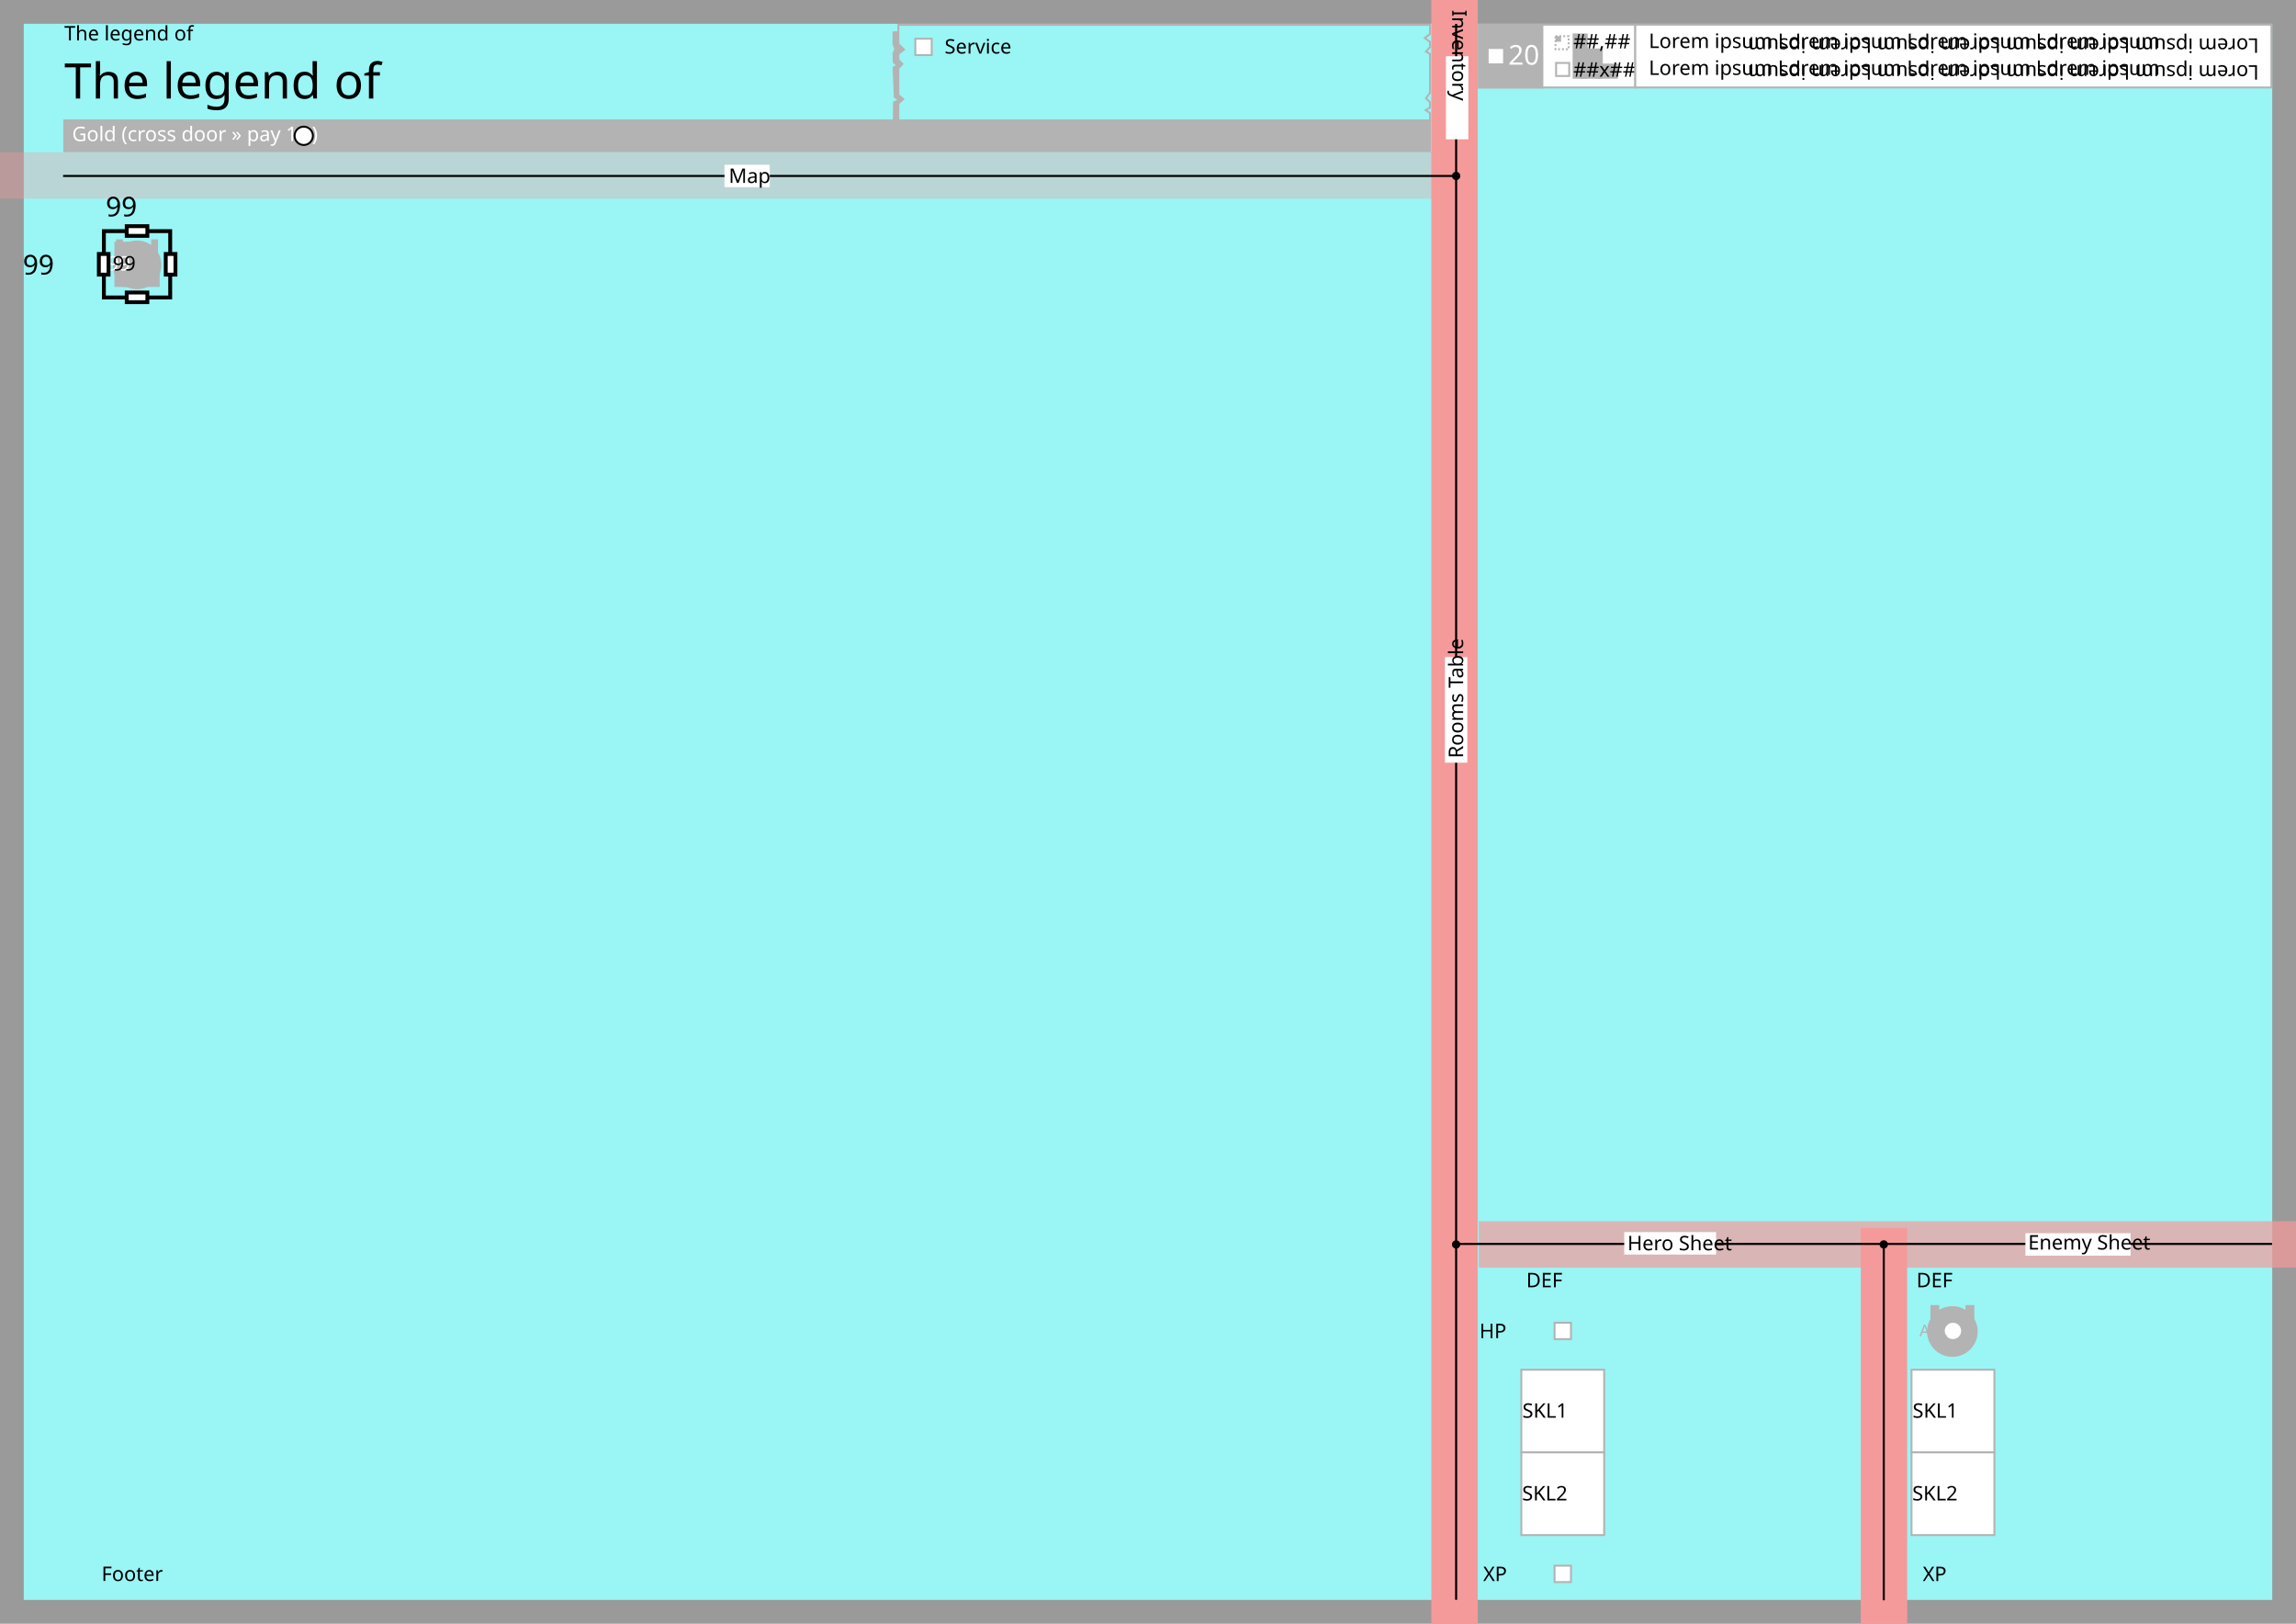
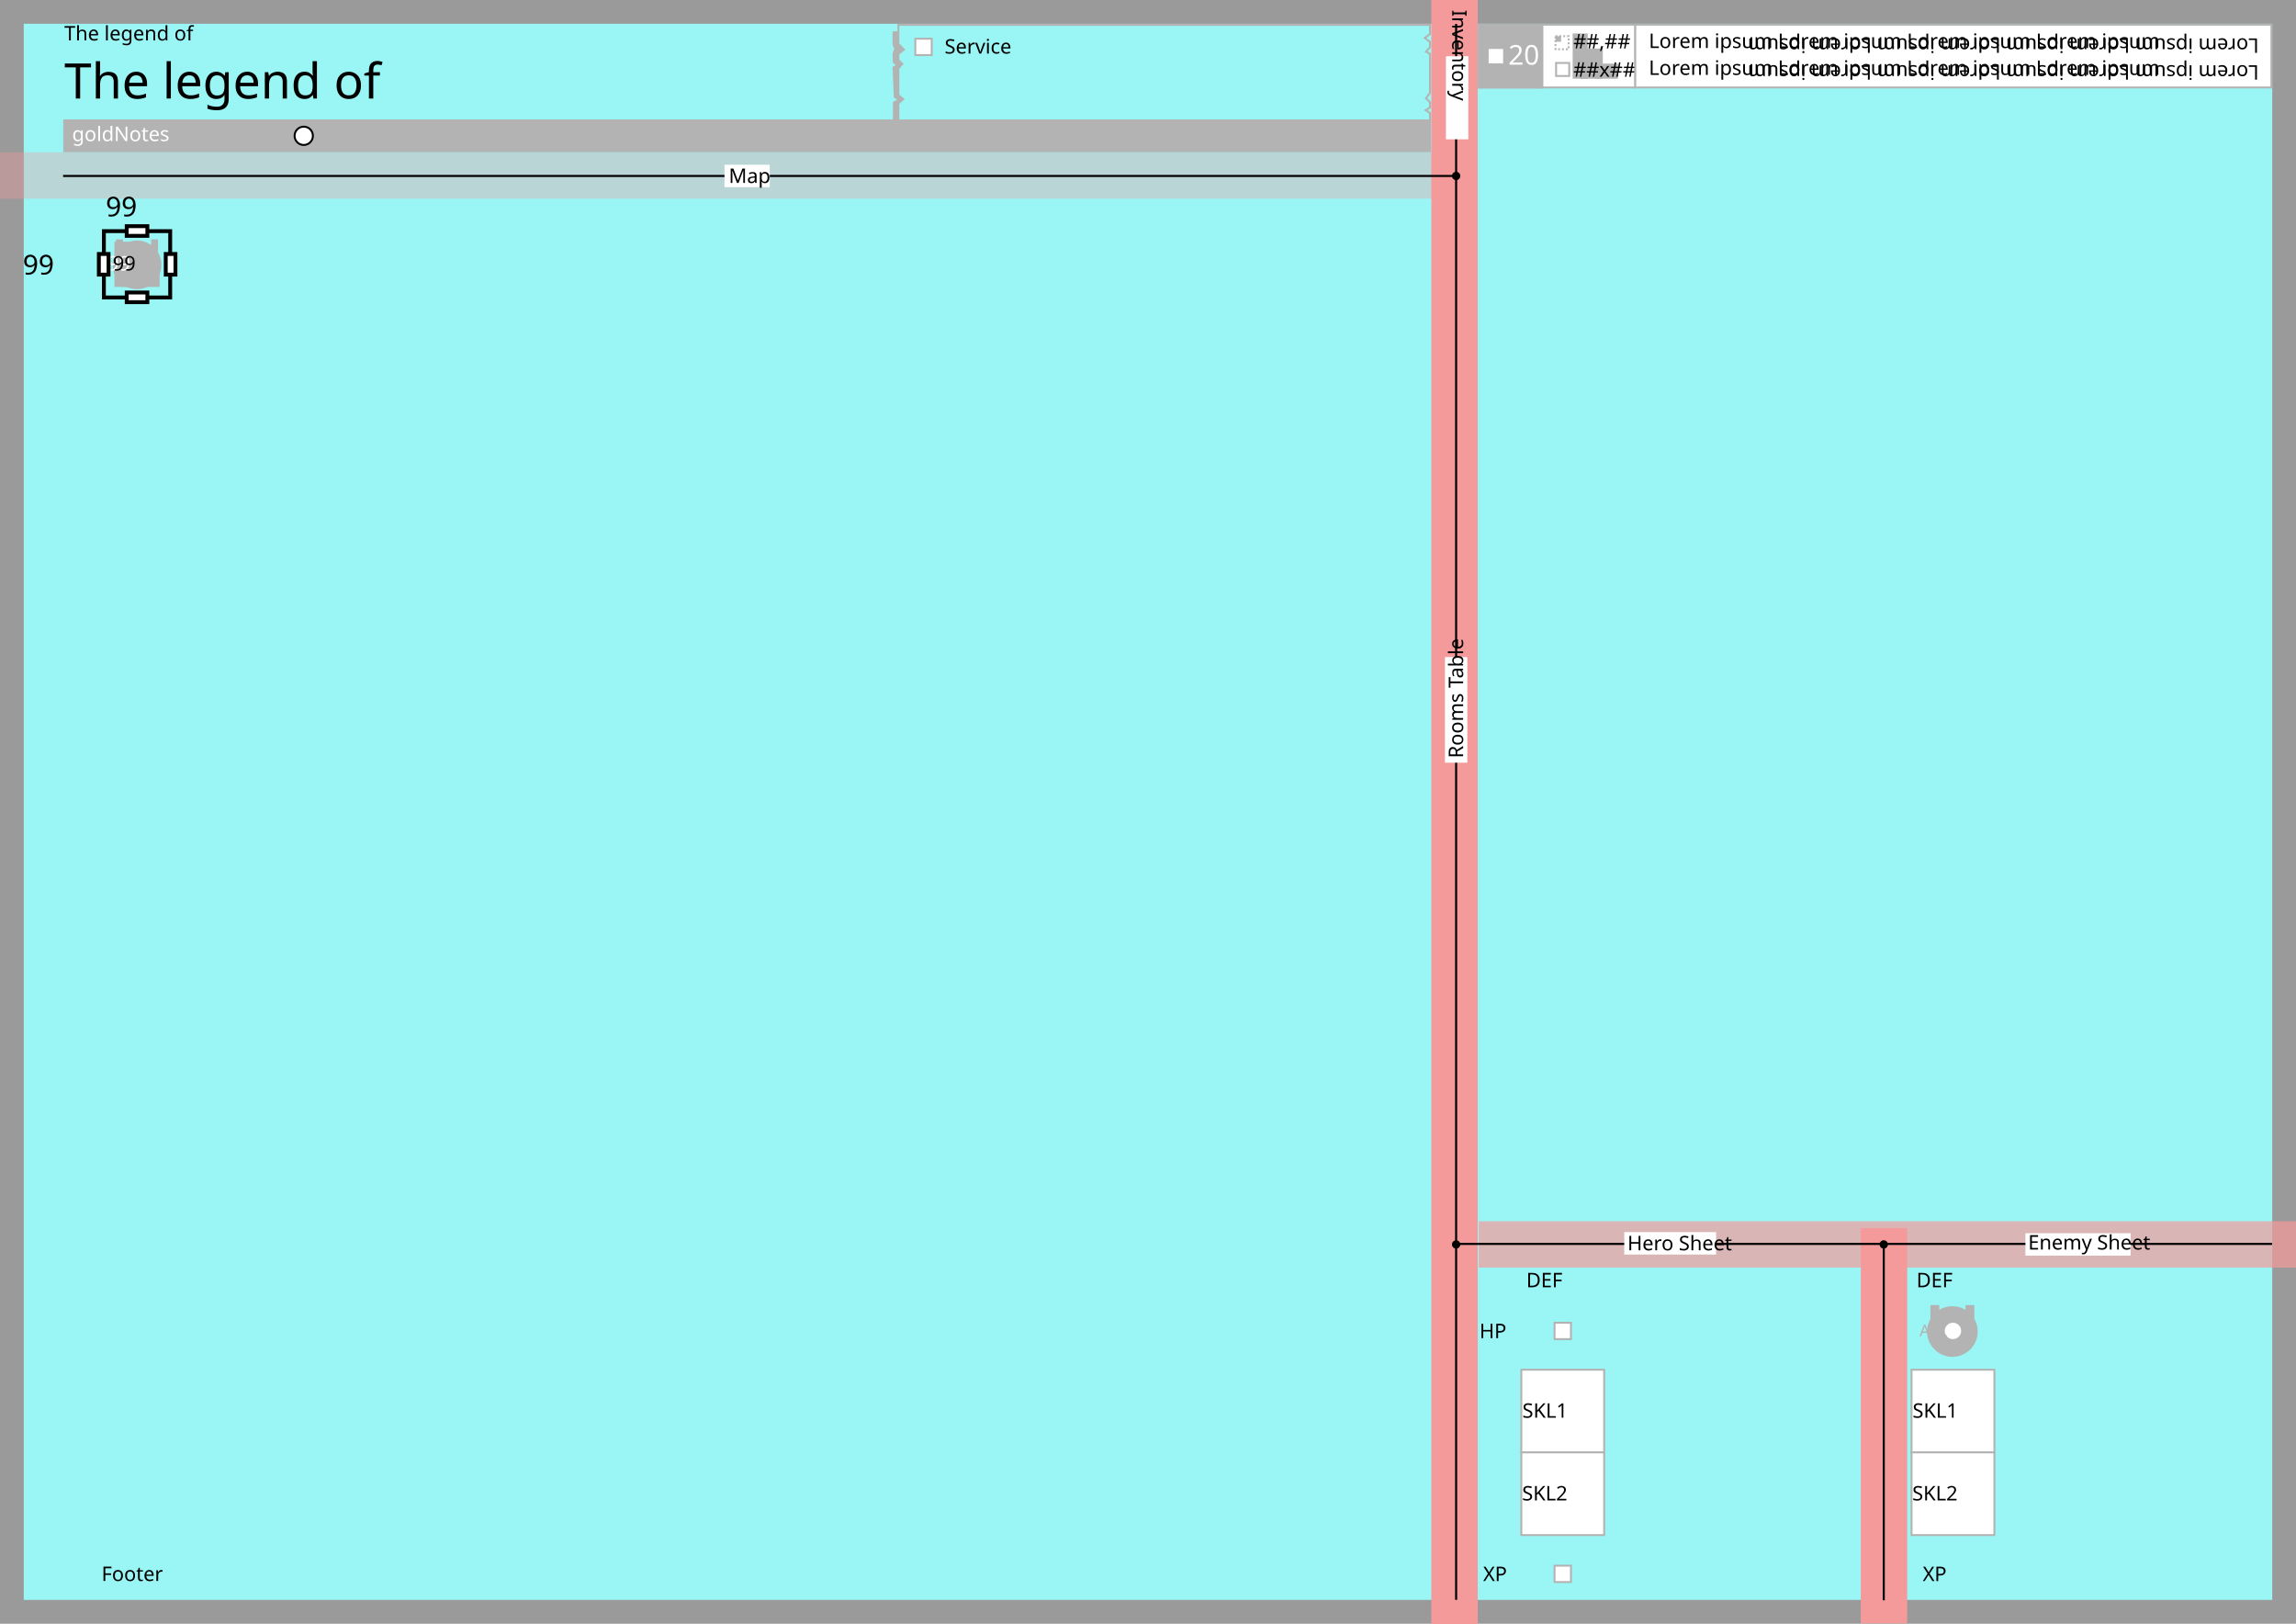
<svg xmlns="http://www.w3.org/2000/svg" width="297mm" height="210mm" viewBox="0 0 297 210" version="1.1" id="svg8">
  <defs id="defs2" />
  <g id="layer2" style="display:inline;opacity:0.358">
    <rect style="fill:#000000;stroke:none;stroke-width:0.15;paint-order:stroke markers fill" id="rect10089" width="297" height="210" x="0" y="0" />
    <rect style="fill:#00ffff;stroke:none;stroke-width:0.15;paint-order:stroke markers fill" id="rect10080" width="290.85" height="203.85" x="3.075" y="3.075" />
    <g id="g36809" transform="translate(-4.093017)">
      <rect style="fill:#ff0000;stroke:none;stroke-width:0.15;paint-order:stroke markers fill" id="rect10082" width="6" height="225.441" x="189.245" y="-15.163" />
    </g>
    <rect style="fill:#ff0000;fill-opacity:0.704;stroke:none;stroke-width:0.15;paint-order:stroke markers fill" id="rect16295" width="204.116" height="6" x="191.282" y="157.948" />
    <rect style="fill:#ff0000;stroke:none;stroke-width:0.15;paint-order:stroke markers fill" id="rect16361" width="6" height="51.139" x="240.704" y="158.824" />
    <rect style="display:inline;opacity:0.358;fill:#ff0000;stroke:none;stroke-width:0.15;paint-order:stroke markers fill" id="rect10082-1" width="6" height="225.441" x="-25.695" y="-34.475" transform="rotate(-90)" />
  </g>
  <g id="layer1" style="display:inline">
    <g id="gridEnemy">
      <rect style="fill:#b3b3b3;fill-opacity:1;stroke:none;stroke-width:0.25;stroke-miterlimit:4;stroke-dasharray:none;stroke-opacity:1;paint-order:normal" id="rect1584" width="0.889" height="2.152" x="15.015" y="30.961" />
      <rect style="fill:#b3b3b3;fill-opacity:1;stroke:none;stroke-width:0.25;stroke-miterlimit:4;stroke-dasharray:none;stroke-opacity:1;paint-order:normal" id="rect1586" width="0.889" height="2.152" x="19.551" y="30.961" />
      <circle style="display:inline;fill:#b3b3b3;fill-opacity:1;stroke:none;stroke-width:0.25;stroke-miterlimit:4;stroke-dasharray:none;stroke-opacity:1;paint-order:normal" id="circle1296" cx="17.727" cy="34.256" r="3.149" />
      <circle style="display:inline;fill:#ffffff;stroke:#b3b3b3;stroke-width:0.25;stroke-miterlimit:4;stroke-dasharray:none;stroke-opacity:1;paint-order:normal" id="gridEnemyLevel" cx="17.727" cy="34.256" r="1.185" />
    </g>
    <g id="gridStairs">
      <rect style="fill:#b3b3b3;fill-opacity:1;stroke:none;stroke-width:0.25;stroke-miterlimit:4;stroke-dasharray:none;stroke-opacity:1;paint-order:normal" id="rect1324" width="1.95" height="5.85" x="14.802" y="31.258" />
      <rect style="fill:#b3b3b3;fill-opacity:1;stroke:none;stroke-width:0.25;stroke-miterlimit:4;stroke-dasharray:none;stroke-opacity:1;paint-order:normal" id="rect1326" width="2.95" height="3.9" x="15.753" y="33.208" />
      <rect style="fill:#b3b3b3;fill-opacity:1;stroke:none;stroke-width:0.25;stroke-miterlimit:4;stroke-dasharray:none;stroke-opacity:1;paint-order:normal" id="rect1328" width="2.95" height="1.95" x="17.703" y="35.158" />
    </g>
    <g id="gridItem">
      <rect style="fill:#b3b3b3;stroke:none;stroke-width:0.25" id="as" width="4.75" height="4.75" x="15.352" y="31.808" />
      <text xml:space="preserve" style="font-style:normal;font-variant:normal;font-weight:normal;font-stretch:normal;font-size:2.59px;line-height:1.25;font-family:Seshat;-inkscape-font-specification:Seshat;text-align:center;text-anchor:middle;display:inline;fill:#ffffff;fill-opacity:1;stroke:none;stroke-width:0.25;stroke-miterlimit:4;stroke-dasharray:none" x="17.754" y="34.979" id="gridItemId">
        <tspan id="tspan16749-2" x="17.754" y="34.979" style="font-style:normal;font-variant:normal;font-weight:normal;font-stretch:normal;font-size:2.59px;font-family:Seshat;-inkscape-font-specification:Seshat;text-align:center;text-anchor:middle;fill:#ffffff;stroke-width:0.25;stroke-miterlimit:4;stroke-dasharray:none">99</tspan>
      </text>
    </g>
    <g id="enemyTier">
      <rect style="fill:#ffffff;fill-rule:evenodd;stroke:#b3b3b3;stroke-width:0.25;stroke-miterlimit:4;stroke-dasharray:none;stroke-opacity:1" id="enemyBox" width="10.717" height="10.695" x="247.266" y="177.151" />
      <text xml:space="preserve" style="font-style:normal;font-variant:normal;font-weight:normal;font-stretch:normal;font-size:2.59px;line-height:1.25;font-family:Seshat;-inkscape-font-specification:Seshat;text-align:center;text-anchor:middle;fill:#000000;fill-opacity:1;stroke:none;stroke-width:0.25;stroke-miterlimit:4;stroke-dasharray:none" x="252.691" y="183.36" id="enemySkillUp">
        <tspan id="tspan16303" x="252.691" y="183.36" style="font-style:normal;font-variant:normal;font-weight:normal;font-stretch:normal;font-size:2.59px;font-family:Seshat;-inkscape-font-specification:Seshat;text-align:center;text-anchor:middle;fill:#000000;stroke-width:0.25;stroke-miterlimit:4;stroke-dasharray:none">SKL1</tspan>
      </text>
      <rect style="fill:#ffffff;fill-rule:evenodd;stroke:#b3b3b3;stroke-width:0.25;stroke-miterlimit:4;stroke-dasharray:none;stroke-opacity:1" id="rect16307" width="10.717" height="10.695" x="247.266" y="187.845" />
      <text xml:space="preserve" style="font-style:normal;font-variant:normal;font-weight:normal;font-stretch:normal;font-size:2.59px;line-height:1.25;font-family:Seshat;-inkscape-font-specification:Seshat;text-align:center;text-anchor:middle;fill:#000000;fill-opacity:1;stroke:none;stroke-width:0.25;stroke-miterlimit:4;stroke-dasharray:none" x="252.655" y="194.055" id="enemySkillDown">
        <tspan id="tspan16309" x="252.655" y="194.055" style="font-style:normal;font-variant:normal;font-weight:normal;font-stretch:normal;font-size:2.59px;font-family:Seshat;-inkscape-font-specification:Seshat;text-align:center;text-anchor:middle;fill:#000000;stroke-width:0.25;stroke-miterlimit:4;stroke-dasharray:none">SKL2</tspan>
      </text>
      <g id="enemySymbol" transform="translate(-3.672068,0.5291667)">
        <circle style="display:inline;fill:#b3b3b3;fill-opacity:1;stroke:none;stroke-width:0.25;stroke-miterlimit:4;stroke-dasharray:none;stroke-opacity:1;paint-order:normal" id="circle1631" cx="256.296" cy="171.679" r="3.149" />
        <rect style="fill:#b3b3b3;fill-opacity:1;stroke:none;stroke-width:0.25;stroke-miterlimit:4;stroke-dasharray:none;stroke-opacity:1;paint-order:normal" id="rect1635" width="0.889" height="2.152" x="253.584" y="168.385" />
        <rect style="fill:#b3b3b3;fill-opacity:1;stroke:none;stroke-width:0.25;stroke-miterlimit:4;stroke-dasharray:none;stroke-opacity:1;paint-order:normal" id="rect1637" width="0.889" height="2.152" x="258.12" y="168.385" />
      </g>
      <circle style="fill:#ffffff;stroke:#b3b3b3;stroke-width:0.25;stroke-miterlimit:4;stroke-dasharray:none;stroke-opacity:1;paint-order:normal" id="enemyLevel" cx="252.624" cy="172.135" r="1.185" />
      <text xml:space="preserve" style="font-style:normal;font-variant:normal;font-weight:normal;font-stretch:normal;font-size:2.59px;line-height:1.25;font-family:Seshat;-inkscape-font-specification:Seshat;display:inline;fill:#000000;fill-opacity:1;stroke:none;stroke-width:0.25;stroke-miterlimit:4;stroke-dasharray:none" x="252.62" y="204.484" id="enemyXp">
        <tspan id="tspan16611-9" x="252.62" y="204.484" style="font-style:normal;font-variant:normal;font-weight:normal;font-stretch:normal;font-size:2.59px;font-family:Seshat;-inkscape-font-specification:Seshat;text-align:center;text-anchor:middle;fill:#000000;stroke-width:0.25;stroke-miterlimit:4;stroke-dasharray:none">XP</tspan>
      </text>
      <text xml:space="preserve" style="font-style:normal;font-variant:normal;font-weight:normal;font-stretch:normal;font-size:2.59px;line-height:1.25;font-family:Seshat;-inkscape-font-specification:Seshat;text-align:center;text-anchor:middle;display:inline;fill:#000000;fill-opacity:1;stroke:none;stroke-width:0.25;stroke-miterlimit:4;stroke-dasharray:none" x="252.602" y="166.486" id="enemyDefense">
        <tspan id="tspan16619-8" x="252.602" y="166.486" style="font-style:normal;font-variant:normal;font-weight:normal;font-stretch:normal;font-size:2.59px;font-family:Seshat;-inkscape-font-specification:Seshat;text-align:center;text-anchor:middle;fill:#000000;stroke-width:0.25;stroke-miterlimit:4;stroke-dasharray:none">DEF</tspan>
      </text>
      <g id="enemyOutline" transform="translate(-3.672068,0.5291667)">
        <path id="xxx" style="display:inline;fill:none;fill-opacity:1;stroke:#b3b3b3;stroke-width:0.25;stroke-miterlimit:4;stroke-dasharray:none;stroke-opacity:1;paint-order:normal" d="m 253.509,168.385 v 1.696 a 3.149,3.149 0 0 0 -0.436,1.599 3.149,3.149 0 0 0 3.149,3.149 3.149,3.149 0 0 0 3.149,-3.149 3.149,3.149 0 0 0 -0.436,-1.599 v -1.696 h -0.888 v 0.728 a 3.149,3.149 0 0 0 -1.824,-0.582 3.149,3.149 0 0 0 -1.824,0.582 v -0.728 z" />
        <text xml:space="preserve" style="font-style:normal;font-variant:normal;font-weight:normal;font-stretch:normal;font-size:2.117px;line-height:1.25;font-family:Seshat;-inkscape-font-specification:Seshat;text-align:center;text-anchor:middle;fill:#b3b3b3;fill-opacity:1;stroke:none;stroke-width:0.25;stroke-miterlimit:4;stroke-dasharray:none" x="256.223" y="172.322" id="text1006">
          <tspan id="tspan1004" x="256.223" y="172.322" style="font-style:normal;font-variant:normal;font-weight:normal;font-stretch:normal;font-size:2.117px;font-family:Seshat;-inkscape-font-specification:Seshat;text-align:center;text-anchor:middle;fill:#b3b3b3;stroke-width:0.25;stroke-miterlimit:4;stroke-dasharray:none">ALL</tspan>
        </text>
      </g>
    </g>
    <text xml:space="preserve" style="font-style:normal;font-variant:normal;font-weight:normal;font-stretch:normal;font-size:2.59px;line-height:1.25;font-family:Seshat;-inkscape-font-specification:Seshat;fill:#000000;fill-opacity:1;stroke:none;stroke-width:0.25;stroke-miterlimit:4;stroke-dasharray:none" x="191.85" y="204.484" id="text16613">
      <tspan id="tspan16611" x="191.85" y="204.484" style="font-style:normal;font-variant:normal;font-weight:normal;font-stretch:normal;font-size:2.59px;font-family:Seshat;-inkscape-font-specification:Seshat;fill:#000000;stroke-width:0.25;stroke-miterlimit:4;stroke-dasharray:none">XP</tspan>
    </text>
    <text xml:space="preserve" style="font-style:normal;font-variant:normal;font-weight:normal;font-stretch:normal;font-size:2.59px;line-height:1.25;font-family:Seshat;-inkscape-font-specification:Seshat;fill:#000000;fill-opacity:1;stroke:none;stroke-width:0.25;stroke-miterlimit:4;stroke-dasharray:none" x="191.384" y="173.064" id="text16617">
      <tspan id="tspan16615" x="191.384" y="173.064" style="font-style:normal;font-variant:normal;font-weight:normal;font-stretch:normal;font-size:2.59px;font-family:Seshat;-inkscape-font-specification:Seshat;fill:#000000;stroke-width:0.25;stroke-miterlimit:4;stroke-dasharray:none">HP</tspan>
    </text>
    <g id="heroTier">
      <rect style="fill:#ffffff;fill-rule:evenodd;stroke:#b3b3b3;stroke-width:0.25;stroke-miterlimit:4;stroke-dasharray:none;stroke-opacity:1" id="heroBox" width="10.717" height="10.695" x="196.792" y="177.151" />
      <text xml:space="preserve" style="font-style:normal;font-variant:normal;font-weight:normal;font-stretch:normal;font-size:2.59px;line-height:1.25;font-family:Seshat;-inkscape-font-specification:Seshat;text-align:center;text-anchor:middle;fill:#000000;fill-opacity:1;stroke:none;stroke-width:0.25;stroke-miterlimit:4;stroke-dasharray:none" x="202.217" y="183.36" id="heroSkillUp">
        <tspan id="tspan16193" x="202.217" y="183.36" style="font-style:normal;font-variant:normal;font-weight:normal;font-stretch:normal;font-size:2.59px;font-family:Seshat;-inkscape-font-specification:Seshat;text-align:center;text-anchor:middle;fill:#000000;stroke-width:0.25;stroke-miterlimit:4;stroke-dasharray:none">SKL1</tspan>
      </text>
      <rect style="fill:#ffffff;fill-rule:evenodd;stroke:#b3b3b3;stroke-width:0.25;stroke-miterlimit:4;stroke-dasharray:none;stroke-opacity:1" id="rect16199" width="10.717" height="10.695" x="196.792" y="187.845" />
      <text xml:space="preserve" style="font-style:normal;font-variant:normal;font-weight:normal;font-stretch:normal;font-size:2.59px;line-height:1.25;font-family:Seshat;-inkscape-font-specification:Seshat;text-align:center;text-anchor:middle;fill:#000000;fill-opacity:1;stroke:none;stroke-width:0.25;stroke-miterlimit:4;stroke-dasharray:none" x="202.181" y="194.055" id="heroSkillDown">
        <tspan id="tspan16201" x="202.181" y="194.055" style="font-style:normal;font-variant:normal;font-weight:normal;font-stretch:normal;font-size:2.59px;font-family:Seshat;-inkscape-font-specification:Seshat;text-align:center;text-anchor:middle;fill:#000000;stroke-width:0.25;stroke-miterlimit:4;stroke-dasharray:none">SKL2</tspan>
      </text>
      <rect style="fill:#ffffff;fill-rule:evenodd;stroke:#b3b3b3;stroke-width:0.25;stroke-miterlimit:4;stroke-dasharray:none;stroke-opacity:1" id="heroXp" width="2.119" height="2.119" x="201.091" y="202.496" />
      <text xml:space="preserve" style="font-style:normal;font-variant:normal;font-weight:normal;font-stretch:normal;font-size:2.59px;line-height:1.25;font-family:Seshat;-inkscape-font-specification:Seshat;text-align:center;text-anchor:middle;fill:#000000;fill-opacity:1;stroke:none;stroke-width:0.25;stroke-miterlimit:4;stroke-dasharray:none" x="202.128" y="166.486" id="heroDefense">
        <tspan id="tspan16619" x="202.128" y="166.486" style="font-style:normal;font-variant:normal;font-weight:normal;font-stretch:normal;font-size:2.59px;font-family:Seshat;-inkscape-font-specification:Seshat;text-align:center;text-anchor:middle;fill:#000000;stroke-width:0.25;stroke-miterlimit:4;stroke-dasharray:none">DEF</tspan>
      </text>
      <rect style="fill:#ffffff;fill-rule:evenodd;stroke:#b3b3b3;stroke-width:0.25;stroke-miterlimit:4;stroke-dasharray:none;stroke-opacity:1" id="heroHp" width="2.119" height="2.119" x="201.091" y="171.076" />
    </g>
    <g id="roomData">
      <rect style="fill:#ffffff;fill-rule:evenodd;stroke:#b3b3b3;stroke-width:0.25;stroke-miterlimit:4;stroke-dasharray:none;stroke-opacity:1" id="rect7923" width="12.037" height="8.121" x="199.492" y="3.193" />
      <g id="roomStarting" style="display:inline" transform="translate(193.4117,-16.24661)">
        <rect style="fill:#b3b3b3;fill-opacity:1;stroke:none;stroke-width:0.25;stroke-miterlimit:4;stroke-dasharray:none;stroke-opacity:1;paint-order:normal" id="rect1324-2" width="1.95" height="5.85" x="10.019" y="20.575" />
        <rect style="fill:#b3b3b3;fill-opacity:1;stroke:none;stroke-width:0.25;stroke-miterlimit:4;stroke-dasharray:none;stroke-opacity:1;paint-order:normal" id="rect1326-1" width="2.95" height="3.9" x="10.969" y="22.525" />
        <rect style="fill:#b3b3b3;fill-opacity:1;stroke:none;stroke-width:0.25;stroke-miterlimit:4;stroke-dasharray:none;stroke-opacity:1;paint-order:normal" id="rect1328-6" width="2.95" height="1.95" x="12.919" y="24.475" />
      </g>
      <rect style="fill:#b3b3b3;fill-opacity:1;stroke:#b3b3b3;stroke-width:0.25;stroke-miterlimit:4;stroke-dasharray:none;stroke-opacity:1;paint-order:stroke markers fill" id="roomHeight" width="8.202" height="8.145" x="191.29" y="3.193" />
      <g id="roomCoords" transform="translate(-4.10769)">
        <text xml:space="preserve" style="font-style:normal;font-variant:normal;font-weight:normal;font-stretch:normal;font-size:2.59px;line-height:1.25;font-family:Seshat;-inkscape-font-specification:Seshat;fill:#000000;fill-opacity:1;stroke:none;stroke-width:0.25;stroke-miterlimit:4;stroke-dasharray:none" x="207.629" y="9.926" id="roomSize">
          <tspan id="tspan7915" x="207.629" y="9.926" style="font-style:normal;font-variant:normal;font-weight:normal;font-stretch:normal;font-size:2.59px;font-family:Seshat;-inkscape-font-specification:Seshat;fill:#000000;stroke-width:0.25;stroke-miterlimit:4;stroke-dasharray:none">##x##</tspan>
        </text>
        <text xml:space="preserve" style="font-style:normal;font-variant:normal;font-weight:normal;font-stretch:normal;font-size:2.59px;line-height:1.25;font-family:Seshat;-inkscape-font-specification:Seshat;fill:#000000;fill-opacity:1;stroke:none;stroke-width:0.25;stroke-miterlimit:4;stroke-dasharray:none" x="207.629" y="6.263" id="roomPosition">
          <tspan id="tspan7919" x="207.629" y="6.263" style="font-style:normal;font-variant:normal;font-weight:normal;font-stretch:normal;font-size:2.59px;font-family:Seshat;-inkscape-font-specification:Seshat;fill:#000000;stroke-width:0.25;stroke-miterlimit:4;stroke-dasharray:none">##,##</tspan>
        </text>
        <rect style="fill:none;fill-opacity:1;stroke:#b3b3b3;stroke-width:0.25;stroke-miterlimit:4;stroke-dasharray:0.25, 0.25;stroke-dashoffset:0;stroke-opacity:1;paint-order:stroke markers fill" id="rect7925" width="1.7" height="1.688" x="205.321" y="4.679" />
        <rect style="fill:none;fill-opacity:1;stroke:#b3b3b3;stroke-width:0.25;stroke-miterlimit:4;stroke-dasharray:none;stroke-opacity:1;paint-order:stroke markers fill" id="rect7927" width="1.7" height="1.688" x="205.395" y="8.14" />
        <rect style="fill:#b3b3b3;fill-opacity:1;stroke:none;stroke-width:0.25;stroke-miterlimit:4;stroke-dasharray:none;stroke-opacity:1;paint-order:stroke markers fill" id="rect7583" width="0.72" height="0.72" x="205.321" y="4.679" />
      </g>
      <rect style="fill:#ffffff;fill-rule:evenodd;stroke:#b3b3b3;stroke-width:0.25;stroke-miterlimit:4;stroke-dasharray:none;stroke-opacity:1" id="rect15485" width="82.291" height="8.121" x="211.529" y="3.193" />
      <g id="g1047" transform="translate(-3.693095)">
        <text xml:space="preserve" style="font-style:normal;font-variant:normal;font-weight:normal;font-stretch:normal;font-size:3.528px;line-height:1.25;font-family:Seshat;-inkscape-font-specification:Seshat;fill:#ffffff;fill-opacity:1;stroke:none;stroke-width:0.25;stroke-miterlimit:4;stroke-dasharray:none" x="198.79" y="8.37" id="roomId">
          <tspan id="tspan7889" x="198.79" y="8.37" style="font-style:normal;font-variant:normal;font-weight:normal;font-stretch:normal;font-size:3.528px;font-family:Seshat;-inkscape-font-specification:Seshat;fill:#ffffff;stroke-width:0.25;stroke-miterlimit:4;stroke-dasharray:none">20</tspan>
        </text>
        <rect style="display:inline;fill:#ffffff;fill-rule:evenodd;stroke:#b3b3b3;stroke-width:0.25;stroke-miterlimit:4;stroke-dasharray:none;stroke-opacity:1" id="roomCheckbox" width="2.119" height="2.119" x="196.132" y="6.206" />
      </g>
      <text xml:space="preserve" style="font-style:normal;font-variant:normal;font-weight:normal;font-stretch:normal;font-size:2.59px;line-height:1.25;font-family:Seshat;-inkscape-font-specification:Seshat;text-align:start;text-anchor:start;fill:#000000;fill-opacity:1;stroke:none;stroke-width:0.25;stroke-miterlimit:4;stroke-dasharray:none" x="213.287" y="6.208" id="roomLine1">
        <tspan id="tspan9577" x="213.287" y="6.208" style="font-style:normal;font-variant:normal;font-weight:normal;font-stretch:normal;font-size:2.59px;font-family:Seshat;-inkscape-font-specification:Seshat;text-align:start;text-anchor:start;fill:#000000;stroke-width:0.25;stroke-miterlimit:4;stroke-dasharray:none">Lorem ipsum Lorem ipsum Lorem ipsum Lorem ipsum </tspan>
      </text>
      <text xml:space="preserve" style="font-style:normal;font-variant:normal;font-weight:normal;font-stretch:normal;font-size:2.59px;line-height:1.25;font-family:Seshat;-inkscape-font-specification:Seshat;text-align:start;text-anchor:start;fill:#000000;fill-opacity:1;stroke:none;stroke-width:0.25;stroke-miterlimit:4;stroke-dasharray:none" x="213.287" y="9.681" id="roomLine2">
        <tspan id="tspan15487" x="213.287" y="9.681" style="font-style:normal;font-variant:normal;font-weight:normal;font-stretch:normal;font-size:2.59px;font-family:Seshat;-inkscape-font-specification:Seshat;text-align:start;text-anchor:start;fill:#000000;stroke-width:0.25;stroke-miterlimit:4;stroke-dasharray:none">Lorem ipsum Lorem ipsum Lorem ipsum Lorem ipsum </tspan>
      </text>
    </g>
    <path style="fill:none;stroke:#000000;stroke-width:0.265px;stroke-linecap:butt;stroke-linejoin:miter;stroke-opacity:1" d="M 188.358,3.087 V 206.913" id="path16297" />
    <path style="fill:none;stroke:#000000;stroke-width:0.265px;stroke-linecap:butt;stroke-linejoin:miter;stroke-opacity:1" d="M 188.415,160.882 H 293.901" id="path16299" />
    <path style="fill:none;stroke:#000000;stroke-width:0.265px;stroke-linecap:butt;stroke-linejoin:miter;stroke-opacity:1" d="m 243.675,160.981 v 45.989" id="path16372" />
    <text xml:space="preserve" style="font-style:normal;font-variant:normal;font-weight:normal;font-stretch:normal;font-size:2.59px;line-height:1.25;font-family:Seshat;-inkscape-font-specification:Seshat;text-align:start;text-anchor:start;fill:#000000;fill-opacity:1;stroke:none;stroke-width:0.25;stroke-miterlimit:4;stroke-dasharray:none" x="8.316" y="5.229" id="adventureHeader">
      <tspan id="tspan7575" x="8.316" y="5.229" style="font-style:normal;font-variant:normal;font-weight:normal;font-stretch:normal;font-size:2.59px;font-family:Seshat;-inkscape-font-specification:Seshat;text-align:start;text-anchor:start;fill:#000000;stroke-width:0.25;stroke-miterlimit:4;stroke-dasharray:none">The legend of </tspan>
    </text>
    <text xml:space="preserve" style="font-style:normal;font-variant:normal;font-weight:normal;font-stretch:normal;font-size:6.35px;line-height:1.25;font-family:Seshat;-inkscape-font-specification:Seshat;text-align:start;text-anchor:start;fill:#000000;fill-opacity:1;stroke:none;stroke-width:0.25;stroke-miterlimit:4;stroke-dasharray:none" x="8.321" y="12.742" id="adventureTitle">
      <tspan id="tspan7579" x="8.321" y="12.742" style="font-style:normal;font-variant:normal;font-weight:normal;font-stretch:normal;font-size:6.35px;font-family:Seshat;-inkscape-font-specification:Seshat;text-align:start;text-anchor:start;fill:#000000;stroke-width:0.25;stroke-miterlimit:4;stroke-dasharray:none">The legend of </tspan>
    </text>
    <text xml:space="preserve" style="font-style:normal;font-variant:normal;font-weight:normal;font-stretch:normal;font-size:2.59px;line-height:1.25;font-family:Seshat;-inkscape-font-specification:Seshat;text-align:center;text-anchor:middle;fill:#000000;fill-opacity:1;stroke:none;stroke-width:0.25;stroke-miterlimit:4;stroke-dasharray:none" x="17.754" y="34.979" id="gridNumber">
      <tspan id="tspan16749" x="17.754" y="34.979" style="font-style:normal;font-variant:normal;font-weight:normal;font-stretch:normal;font-size:2.59px;font-family:Seshat;-inkscape-font-specification:Seshat;text-align:center;text-anchor:middle;fill:#000000;stroke-width:0.25;stroke-miterlimit:4;stroke-dasharray:none">99</tspan>
    </text>
    <text xml:space="preserve" style="font-style:normal;font-variant:normal;font-weight:normal;font-stretch:normal;font-size:3.528px;line-height:1.25;font-family:Seshat;-inkscape-font-specification:Seshat;text-align:center;text-anchor:middle;fill:#000000;fill-opacity:1;stroke:none;stroke-width:0.25;stroke-miterlimit:4;stroke-dasharray:none" x="17.996" y="27.988" id="gridCol">
      <tspan id="tspan16741" x="17.996" y="27.988" style="font-style:normal;font-variant:normal;font-weight:normal;font-stretch:normal;font-size:3.528px;font-family:Seshat;-inkscape-font-specification:Seshat;text-align:center;text-anchor:middle;fill:#000000;stroke-width:0.25;stroke-miterlimit:4;stroke-dasharray:none">99</tspan>
    </text>
    <text xml:space="preserve" style="font-style:normal;font-variant:normal;font-weight:normal;font-stretch:normal;font-size:3.528px;line-height:1.25;font-family:Seshat;-inkscape-font-specification:Seshat;text-align:end;text-anchor:end;fill:#000000;fill-opacity:1;stroke:none;stroke-width:0.25;stroke-miterlimit:4;stroke-dasharray:none" x="11.58" y="35.499" id="gridRow">
      <tspan id="tspan16745" x="11.58" y="35.499" style="font-style:normal;font-variant:normal;font-weight:normal;font-stretch:normal;font-size:3.528px;font-family:Seshat;-inkscape-font-specification:Seshat;text-align:end;text-anchor:end;fill:#000000;stroke-width:0.25;stroke-miterlimit:4;stroke-dasharray:none">99</tspan>
    </text>
    <rect style="fill:none;fill-rule:evenodd;stroke:#b3b3b3;stroke-width:0.25;stroke-miterlimit:4;stroke-dasharray:none;stroke-opacity:1" id="gridGuide" width="8.578" height="8.578" x="13.438" y="29.894" />
    <rect style="fill:none;fill-rule:evenodd;stroke:#b3b3b3;stroke-width:0.15;stroke-miterlimit:4;stroke-dasharray:0.15, 0.45;stroke-dashoffset:0;stroke-opacity:1" id="gridCell" width="8.578" height="8.578" x="13.438" y="29.894" />
    <rect style="fill:none;fill-rule:evenodd;stroke:#000000;stroke-width:0.5;stroke-miterlimit:4;stroke-dasharray:none;stroke-opacity:1" id="startingRoom" width="8.578" height="8.578" x="13.438" y="29.894" />
    <rect style="fill:#ffffff;fill-rule:evenodd;stroke:#000000;stroke-width:0.5;stroke-miterlimit:4;stroke-dasharray:none;stroke-opacity:1" id="doorUp" width="2.67" height="1.252" x="16.392" y="29.252" />
    <rect style="fill:#ffffff;fill-rule:evenodd;stroke:#000000;stroke-width:0.5;stroke-miterlimit:4;stroke-dasharray:none;stroke-opacity:1" id="doorDown" width="2.67" height="1.252" x="16.392" y="37.829" />
    <rect style="fill:#ffffff;fill-rule:evenodd;stroke:#000000;stroke-width:0.5;stroke-miterlimit:4;stroke-dasharray:none;stroke-opacity:1" id="doorRight" width="1.254" height="2.67" x="21.44" y="32.848" />
    <rect style="fill:#ffffff;fill-rule:evenodd;stroke:#000000;stroke-width:0.5;stroke-miterlimit:4;stroke-dasharray:none;stroke-opacity:1" id="doorLeft" width="1.254" height="2.67" x="12.788" y="32.848" />
    <g id="serviceBox" transform="translate(0.5291666,-0.1441913)">
      <text xml:space="preserve" style="font-style:normal;font-variant:normal;font-weight:normal;font-stretch:normal;font-size:2.59px;line-height:1.25;font-family:Seshat;-inkscape-font-specification:Seshat;text-align:start;text-anchor:start;display:inline;fill:#000000;fill-opacity:1;stroke:none;stroke-width:0.25;stroke-miterlimit:4;stroke-dasharray:none" x="121.664" y="7.07" id="serviceName">
        <tspan id="tspan908" x="121.664" y="7.07" style="font-style:normal;font-variant:normal;font-weight:normal;font-stretch:normal;font-size:2.59px;font-family:Seshat;-inkscape-font-specification:Seshat;text-align:start;text-anchor:start;fill:#000000;stroke-width:0.25;stroke-miterlimit:4;stroke-dasharray:none">Service</tspan>
      </text>
      <rect style="display:inline;fill:#ffffff;fill-rule:evenodd;stroke:#b3b3b3;stroke-width:0.25;stroke-miterlimit:4;stroke-dasharray:none;stroke-opacity:1" id="serviceCheckbox" width="2.119" height="2.119" x="117.873" y="5.149" />
    </g>
    <rect style="fill:#b3b3b3;stroke-width:0.25;stroke-dasharray:0.25, 0.25" id="rect954" width="176.927" height="4.239" x="8.185" y="15.445" />
-     <text xml:space="preserve" style="font-style:normal;font-variant:normal;font-weight:normal;font-stretch:normal;font-size:2.59px;line-height:1.25;font-family:Seshat;-inkscape-font-specification:Seshat;text-align:start;text-anchor:start;display:inline;fill:#ffffff;fill-opacity:1;stroke:none;stroke-width:0.25;stroke-miterlimit:4;stroke-dasharray:none" x="9.329" y="18.247" id="text952">
-       <tspan id="tspan950" x="9.329" y="18.247" style="font-style:normal;font-variant:normal;font-weight:normal;font-stretch:normal;font-size:2.59px;font-family:Seshat;-inkscape-font-specification:Seshat;text-align:start;text-anchor:start;fill:#ffffff;stroke-width:0.25;stroke-miterlimit:4;stroke-dasharray:none">Gold (cross door » pay 1G)</tspan>
+     <text xml:space="preserve" style="font-style:normal;font-variant:normal;font-weight:normal;font-stretch:normal;font-size:2.59px;line-height:1.25;font-family:Seshat;-inkscape-font-specification:Seshat;text-align:start;text-anchor:start;display:inline;fill:#ffffff;fill-opacity:1;stroke:none;stroke-width:0.25;stroke-miterlimit:4;stroke-dasharray:none" x="9.329" y="18.247" id="goldNotes">
+       <tspan id="tspan950" x="9.329" y="18.247" style="font-style:normal;font-variant:normal;font-weight:normal;font-stretch:normal;font-size:2.59px;font-family:Seshat;-inkscape-font-specification:Seshat;text-align:start;text-anchor:start;fill:#ffffff;stroke-width:0.25;stroke-miterlimit:4;stroke-dasharray:none">goldNotes</tspan>
    </text>
    <path style="fill:none;stroke:#b3b3b3;stroke-width:0.251;stroke-linecap:butt;stroke-linejoin:miter;stroke-miterlimit:4;stroke-dasharray:none;stroke-opacity:1" d="m 116.206,15.493 v -2.109 l 0.626,-0.568 -0.626,-0.517 V 8.837 l 0.522,-0.568 -0.522,-0.517 V 6.976 l 0.731,-0.568 -0.731,-0.723 V 3.216 h 68.774 v 1.177 l -0.678,0.517 0.678,0.517 v 0.672 l -0.522,0.568 0.522,0.31 v 5.012 l -0.522,0.723 0.522,0.517 v 0.672 l -0.563,0.341 0.563,0.383 v 1.161" id="path966" />
    <path style="fill:#b3b3b3;stroke:none;stroke-width:0.265px;stroke-linecap:butt;stroke-linejoin:miter;stroke-opacity:1" d="m 116.119,4.035 -0.661,0.033 7.4e-4,1.686 0.222,0.58 -0.223,0.546 v 0 l 0.033,1.224 0.375,0.32 -0.408,0.242 0.165,3.969 0.458,0.254 -0.557,0.275 -0.033,2.48 0.714,-0.15 4e-5,-2.109 0.62,-0.568 -0.62,-0.517 4e-5,-3.462 0.517,-0.568 -0.517,-0.517 4e-5,-0.775 0.723,-0.568 -0.723,-0.723 z" id="path868" />
    <circle style="fill:#000000;stroke-width:1" id="path870" cx="243.675" cy="160.948" r="0.538" />
    <rect style="fill:#ffffff;stroke-width:1" id="rect908" width="13.603" height="2.9" x="261.999" y="159.498" />
    <text xml:space="preserve" style="font-style:normal;font-variant:normal;font-weight:normal;font-stretch:normal;font-size:2.59px;line-height:1.25;font-family:Seshat;-inkscape-font-specification:Seshat;text-align:start;text-anchor:start;display:inline;fill:#000000;fill-opacity:1;stroke:none;stroke-width:0.25;stroke-miterlimit:4;stroke-dasharray:none" x="262.351" y="161.605" id="enemyDefense-8">
      <tspan id="tspan16619-8-7" x="262.351" y="161.605" style="font-style:normal;font-variant:normal;font-weight:normal;font-stretch:normal;font-size:2.59px;font-family:Seshat;-inkscape-font-specification:Seshat;text-align:start;text-anchor:start;fill:#000000;stroke-width:0.25;stroke-miterlimit:4;stroke-dasharray:none">Enemy Sheet</tspan>
    </text>
    <rect style="fill:#ffffff;stroke-width:1" id="rect906" width="11.88" height="2.9" x="210.105" y="159.353" />
    <text xml:space="preserve" style="font-style:normal;font-variant:normal;font-weight:normal;font-stretch:normal;font-size:2.59px;line-height:1.25;font-family:Seshat;-inkscape-font-specification:Seshat;text-align:start;text-anchor:start;display:inline;fill:#000000;fill-opacity:1;stroke:none;stroke-width:0.25;stroke-miterlimit:4;stroke-dasharray:none" x="210.525" y="161.704" id="text904">
      <tspan id="tspan902" x="210.525" y="161.704" style="font-style:normal;font-variant:normal;font-weight:normal;font-stretch:normal;font-size:2.59px;font-family:Seshat;-inkscape-font-specification:Seshat;text-align:start;text-anchor:start;fill:#000000;stroke-width:0.25;stroke-miterlimit:4;stroke-dasharray:none">Hero Sheet</tspan>
    </text>
    <circle style="fill:#000000;stroke-width:1" id="circle3323" cx="188.358" cy="160.948" r="0.538" />
    <g id="g37799" transform="translate(0,-59.83659)">
      <rect style="fill:#ffffff;stroke-width:1" id="rect3325" width="13.657" height="2.9" x="-158.477" y="186.908" transform="rotate(-90)" />
      <text xml:space="preserve" style="font-style:normal;font-variant:normal;font-weight:normal;font-stretch:normal;font-size:2.59px;line-height:1.25;font-family:Seshat;-inkscape-font-specification:Seshat;text-align:end;text-anchor:end;display:inline;fill:#000000;fill-opacity:1;stroke:none;stroke-width:0.25;stroke-miterlimit:4;stroke-dasharray:none" x="-157.889" y="189.259" id="text3329" transform="rotate(-90)">
        <tspan id="tspan3327" x="-157.889" y="189.259" style="font-style:normal;font-variant:normal;font-weight:normal;font-stretch:normal;font-size:2.59px;font-family:Seshat;-inkscape-font-specification:Seshat;text-align:start;text-anchor:start;fill:#000000;stroke-width:0.25;stroke-miterlimit:4;stroke-dasharray:none">Rooms Table</tspan>
      </text>
    </g>
    <circle style="fill:#000000;stroke-width:1" id="circle3331" cx="188.358" cy="22.757" r="0.538" />
    <g id="g19936" transform="translate(-3.672068,-3.009635)">
      <rect style="display:inline;fill:#ffffff;stroke-width:1" id="rect3366" width="10.741" height="2.9" x="10.285" y="-193.612" transform="rotate(90)" />
      <text xml:space="preserve" style="font-style:normal;font-variant:normal;font-weight:normal;font-stretch:normal;font-size:2.59px;line-height:1.25;font-family:Seshat;-inkscape-font-specification:Seshat;text-align:end;text-anchor:end;display:inline;fill:#000000;fill-opacity:1;stroke:none;stroke-width:0.25;stroke-miterlimit:4;stroke-dasharray:none" x="20.754" y="-191.526" id="text3370" transform="rotate(90)">
        <tspan id="tspan3368" x="20.754" y="-191.526" style="font-style:normal;font-variant:normal;font-weight:normal;font-stretch:normal;font-size:2.59px;font-family:Seshat;-inkscape-font-specification:Seshat;text-align:end;text-anchor:end;fill:#000000;stroke-width:0.25;stroke-miterlimit:4;stroke-dasharray:none">Inventory</tspan>
      </text>
    </g>
    <path style="fill:none;stroke:#000000;stroke-width:0.265px;stroke-linecap:butt;stroke-linejoin:miter;stroke-opacity:1" d="M 8.159,22.757 H 188.139" id="path19929" />
    <g id="g3364" transform="rotate(-90,144.4391,70.45827)">
      <rect style="display:inline;fill:#ffffff;stroke-width:1" id="rect3325-3" width="5.852" height="2.9" x="19.738" y="-193.59" transform="rotate(90)" />
      <text xml:space="preserve" style="font-style:normal;font-variant:normal;font-weight:normal;font-stretch:normal;font-size:2.59px;line-height:1.25;font-family:Seshat;-inkscape-font-specification:Seshat;text-align:end;text-anchor:end;display:inline;fill:#000000;fill-opacity:1;stroke:none;stroke-width:0.25;stroke-miterlimit:4;stroke-dasharray:none" x="20.291" y="-191.239" id="text3329-6" transform="rotate(90)">
        <tspan id="tspan3327-5" x="20.291" y="-191.239" style="font-style:normal;font-variant:normal;font-weight:normal;font-stretch:normal;font-size:2.59px;font-family:Seshat;-inkscape-font-specification:Seshat;text-align:start;text-anchor:start;fill:#000000;stroke-width:0.25;stroke-miterlimit:4;stroke-dasharray:none">Map</tspan>
      </text>
    </g>
    <text xml:space="preserve" style="font-style:normal;font-variant:normal;font-weight:normal;font-stretch:normal;font-size:2.59px;line-height:1.25;font-family:Seshat;-inkscape-font-specification:Seshat;text-align:start;text-anchor:start;display:inline;fill:#000000;fill-opacity:1;stroke:none;stroke-width:0.25;stroke-miterlimit:4;stroke-dasharray:none" x="13.136" y="204.47" id="footer">
      <tspan id="tspan37785" x="13.136" y="204.47" style="font-style:normal;font-variant:normal;font-weight:normal;font-stretch:normal;font-size:2.59px;font-family:Seshat;-inkscape-font-specification:Seshat;text-align:start;text-anchor:start;fill:#000000;stroke-width:0.25;stroke-miterlimit:4;stroke-dasharray:none">Footer</tspan>
    </text>
    <text xml:space="preserve" style="font-style:normal;font-variant:normal;font-weight:normal;font-stretch:normal;font-size:2.59px;line-height:1.25;font-family:Seshat;-inkscape-font-specification:Seshat;text-align:start;text-anchor:start;display:inline;fill:#000000;fill-opacity:1;stroke:none;stroke-width:0.25;stroke-miterlimit:4;stroke-dasharray:none" x="-292.196" y="-4.975" id="roomLine1UpsideDown" transform="scale(-1)">
      <tspan id="tspan328" x="-292.196" y="-4.975" style="font-style:normal;font-variant:normal;font-weight:normal;font-stretch:normal;font-size:2.59px;font-family:Seshat;-inkscape-font-specification:Seshat;text-align:start;text-anchor:start;fill:#000000;stroke-width:0.25;stroke-miterlimit:4;stroke-dasharray:none">Lorem ipsum Lorem ipsum Lorem ipsum Lorem ipsum </tspan>
    </text>
    <text xml:space="preserve" style="font-style:normal;font-variant:normal;font-weight:normal;font-stretch:normal;font-size:2.59px;line-height:1.25;font-family:Seshat;-inkscape-font-specification:Seshat;text-align:start;text-anchor:start;display:inline;fill:#000000;fill-opacity:1;stroke:none;stroke-width:0.25;stroke-miterlimit:4;stroke-dasharray:none" x="-292.196" y="-8.448" id="roomLine2UpsideDown" transform="scale(-1)">
      <tspan id="tspan332" x="-292.196" y="-8.448" style="font-style:normal;font-variant:normal;font-weight:normal;font-stretch:normal;font-size:2.59px;font-family:Seshat;-inkscape-font-specification:Seshat;text-align:start;text-anchor:start;fill:#000000;stroke-width:0.25;stroke-miterlimit:4;stroke-dasharray:none">Lorem ipsum Lorem ipsum Lorem ipsum Lorem ipsum </tspan>
    </text>
    <circle style="display:inline;fill:#ffffff;stroke:#b3b3b3;stroke-width:0.25;stroke-miterlimit:4;stroke-dasharray:none;stroke-opacity:1;paint-order:normal" id="goldLeft" cx="39.291" cy="17.565" r="1.185" />
    <circle style="display:inline;fill:#ffffff;stroke:#000000;stroke-width:0.25;stroke-miterlimit:4;stroke-dasharray:none;stroke-opacity:1;paint-order:normal" id="goldLeftMark" cx="39.291" cy="17.565" r="1.185" />
  </g>
</svg>
